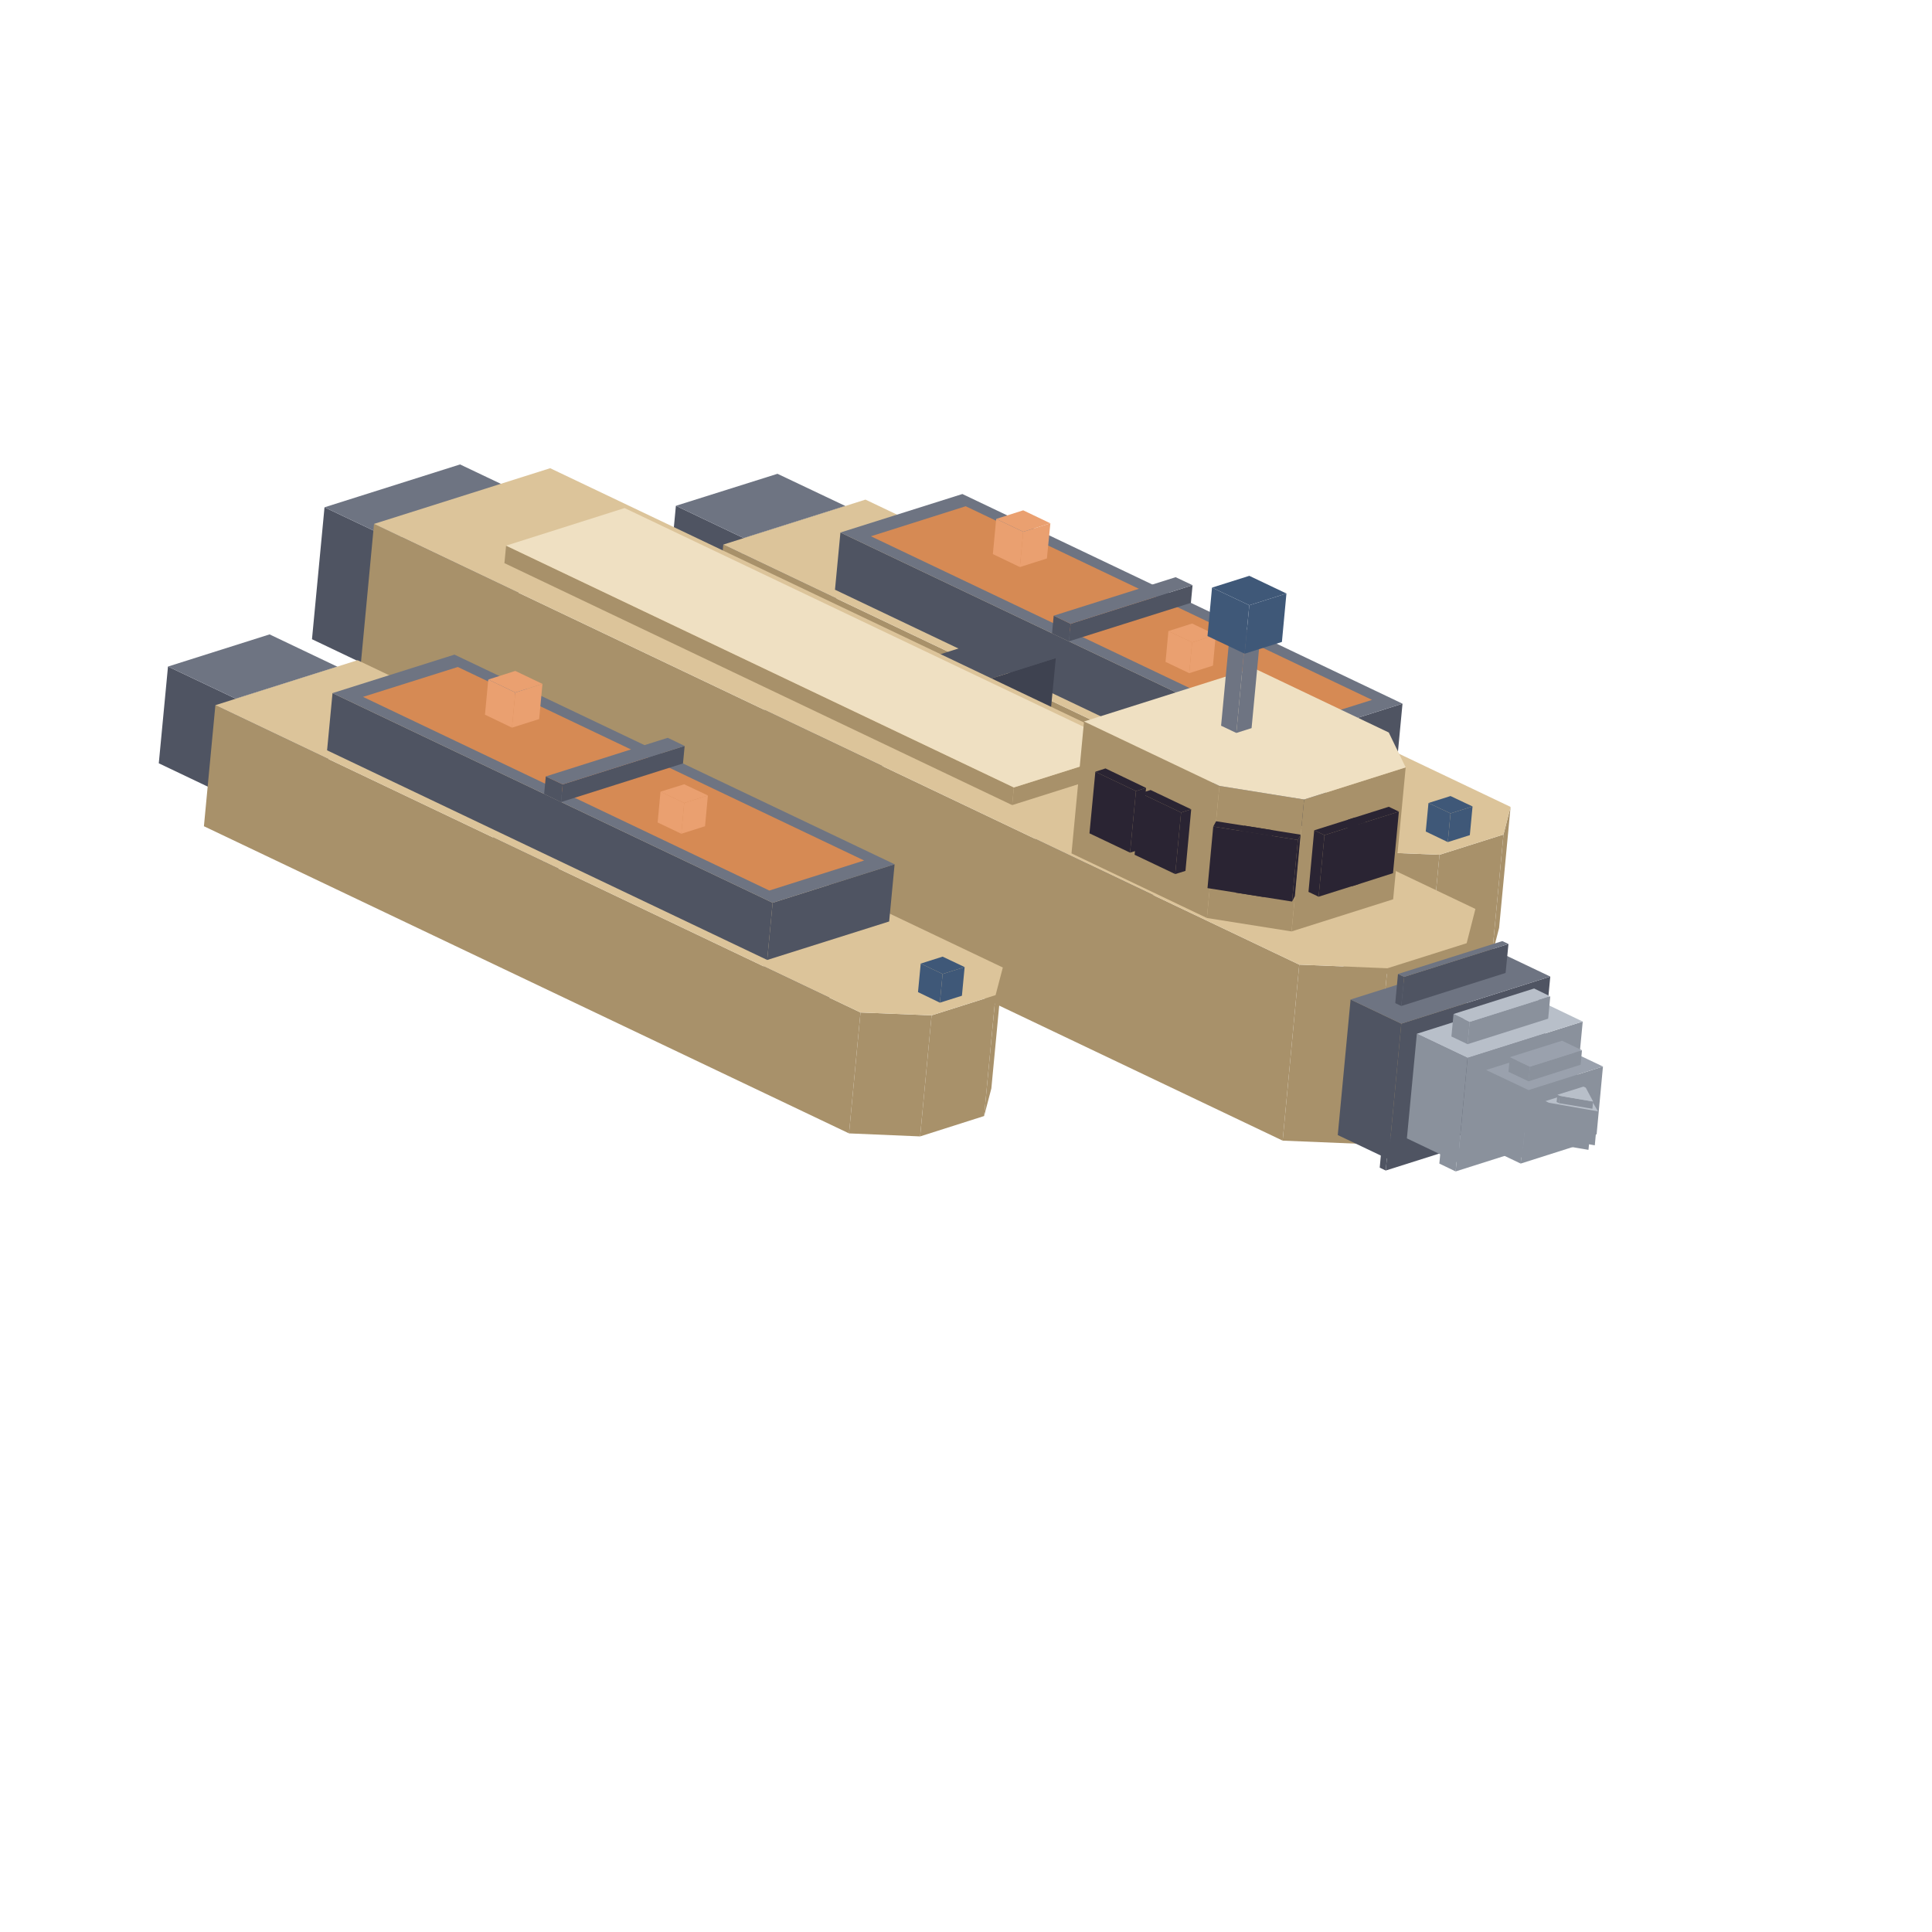
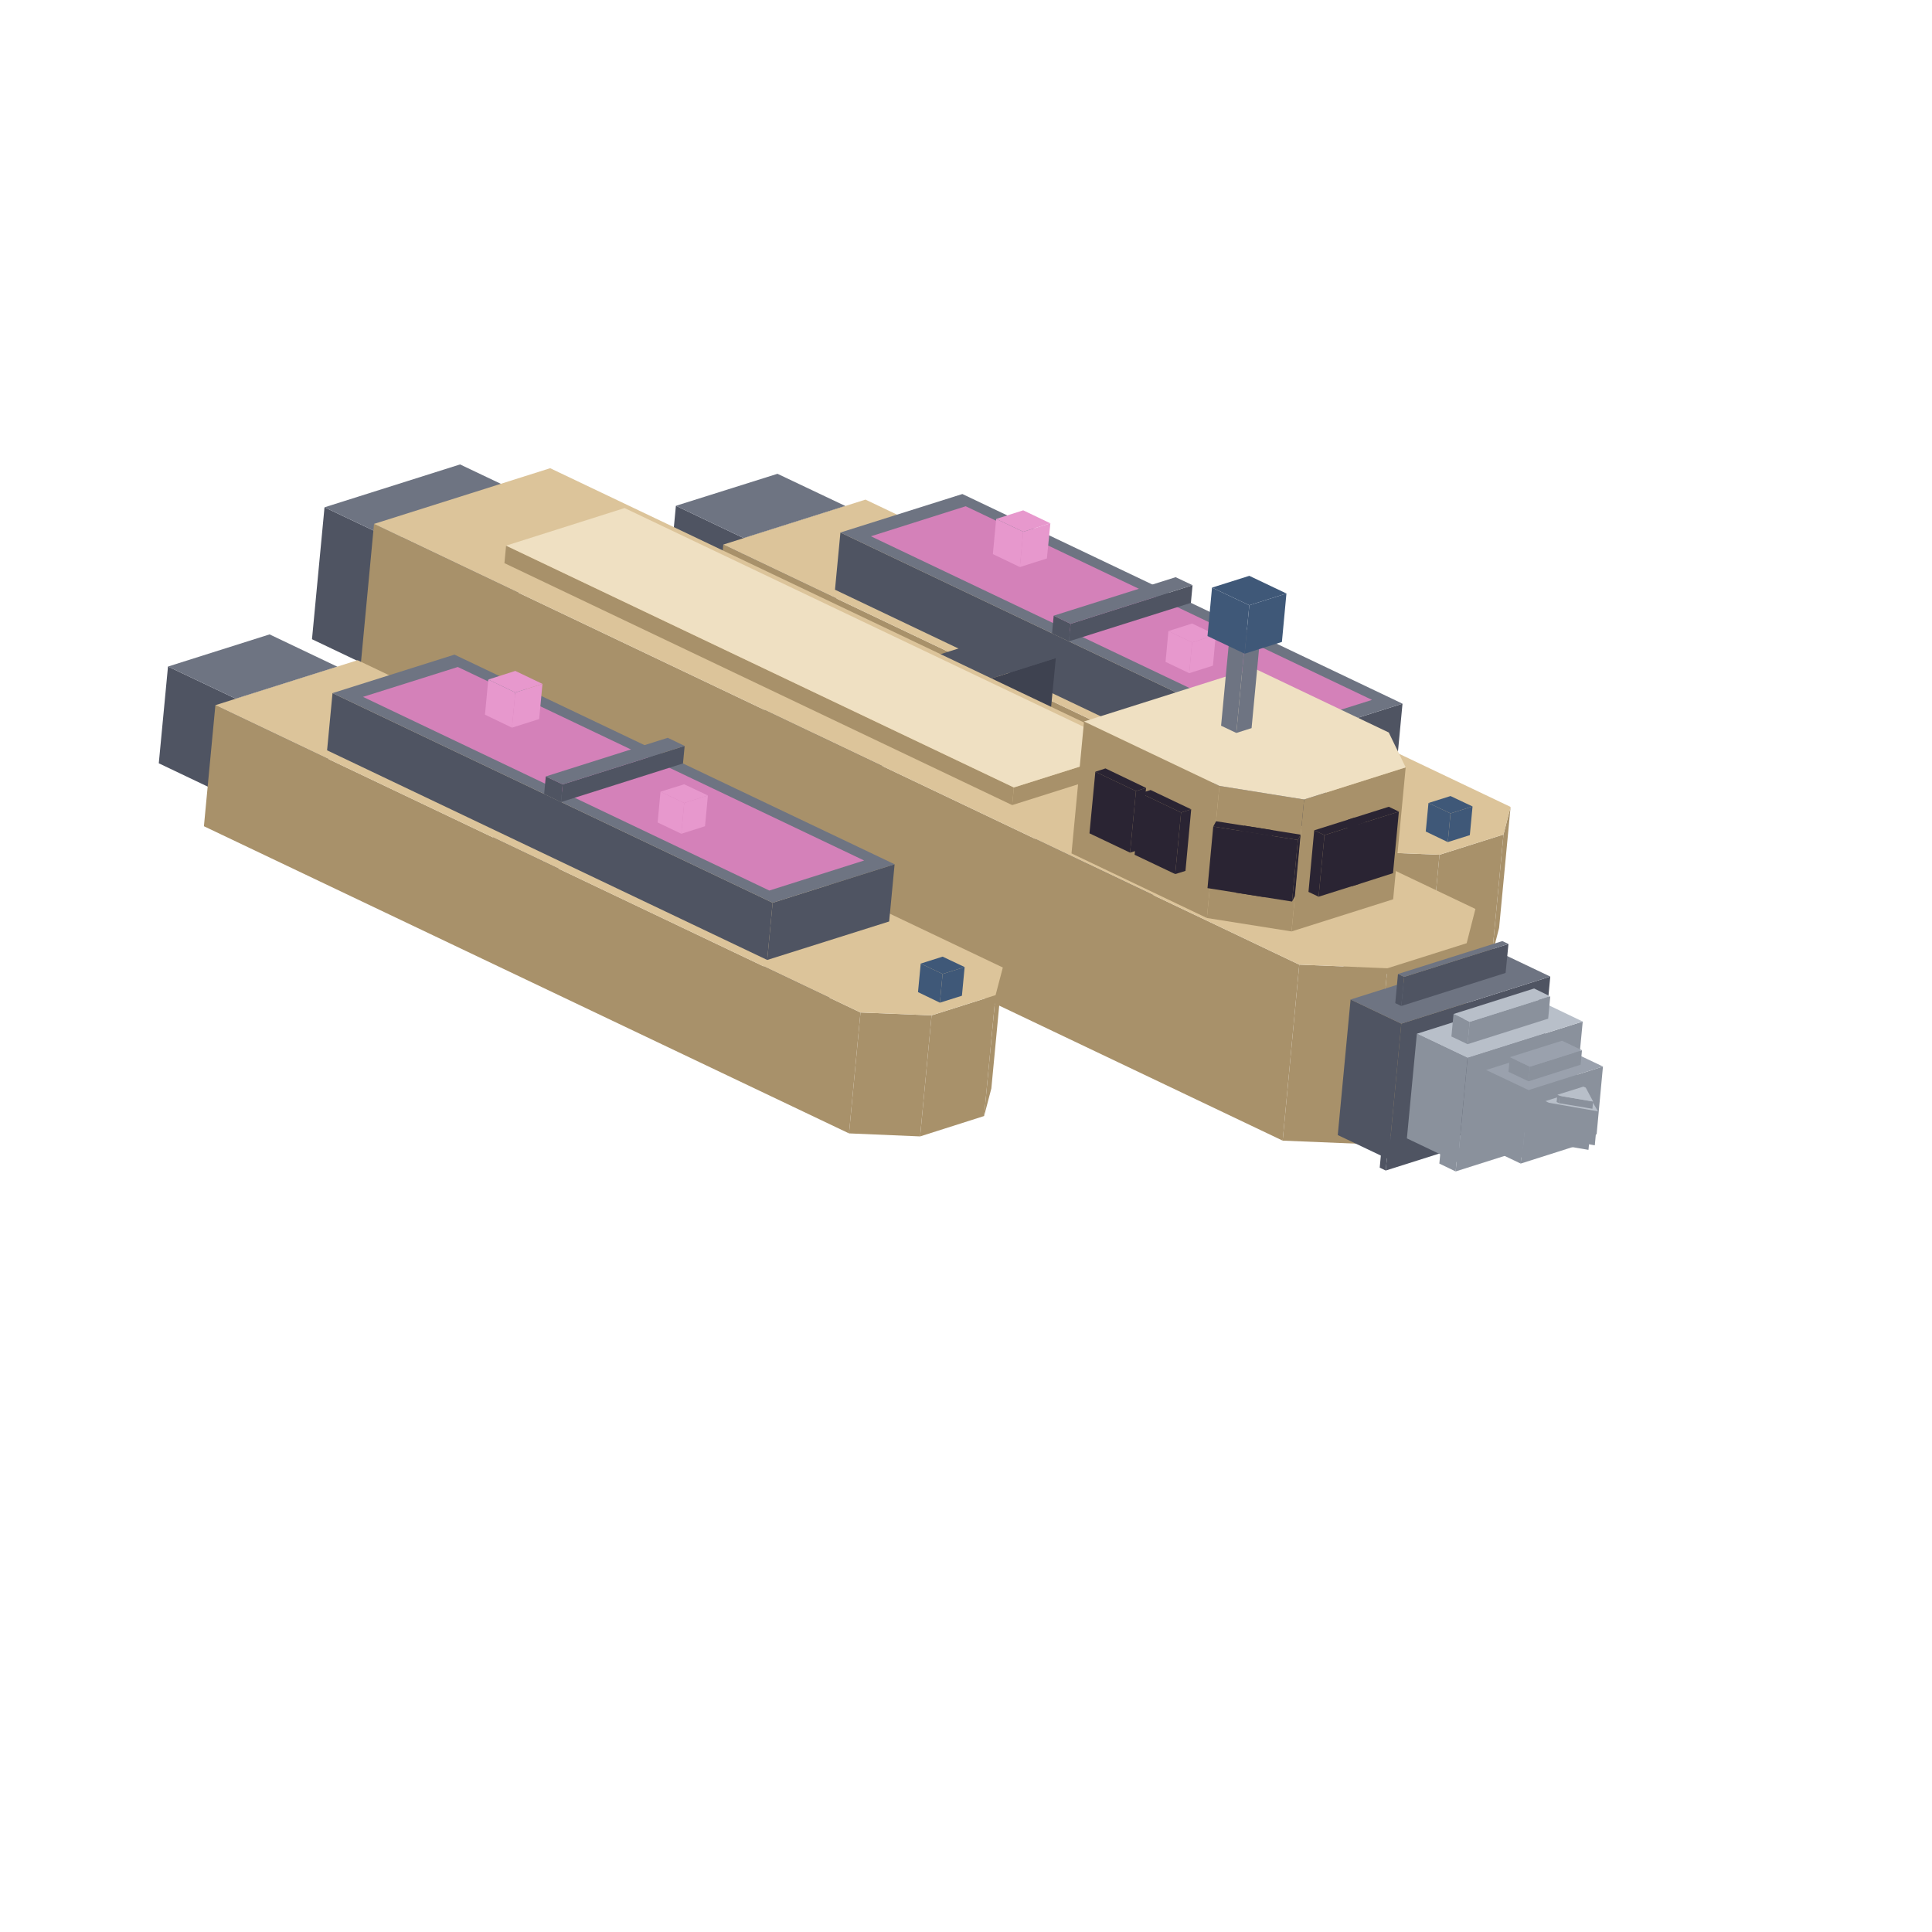
<svg xmlns="http://www.w3.org/2000/svg" width="56" height="56" viewBox="0 0 128 128">
  <polygon fill="#4f5462" points="49.27,35.65 56.00,33.52 55.39,39.94 48.66,42.06" />
  <polygon fill="#4f5462" points="44.78,33.51 49.27,35.65 48.66,42.06 44.17,39.93" />
  <polygon fill="#6e7482" points="51.51,31.39 56.00,33.52 49.27,35.65 44.78,33.51" />
  <polygon fill="#4f5462" points="25.99,35.74 34.96,32.90 34.13,41.65 25.16,44.49" />
  <polygon fill="#4f5462" points="21.50,33.61 25.99,35.74 25.16,44.49 20.67,42.35" />
  <polygon fill="#6e7482" points="30.48,30.77 34.96,32.90 25.99,35.74 21.50,33.61" />
  <polygon fill="#a8916a" points="99.61,55.29 100.08,53.46 99.32,61.47 98.85,63.30" />
  <polygon fill="#a8916a" points="95.37,56.63 99.61,55.29 98.85,63.30 94.61,64.64" />
  <polygon fill="#a8916a" points="90.66,56.44 95.37,56.63 94.61,64.64 89.90,64.45" />
  <polygon fill="#a8916a" points="47.92,36.08 90.66,56.44 89.90,64.45 47.16,44.09" />
  <polygon fill="#dcc49a" points="100.08,53.46 99.61,55.29 95.37,56.63 90.66,56.44 47.92,36.08 57.34,33.10" />
  <polygon fill="#4f5462" points="84.84,49.17 92.92,46.62 92.56,50.41 84.48,52.96" />
  <polygon fill="#4f5462" points="55.68,35.28 84.84,49.17 84.48,52.96 55.32,39.07" />
  <polygon fill="#6e7482" points="63.76,32.73 92.92,46.62 84.84,49.17 55.68,35.28" />
-   <polygon fill="#d68a54" points="63.98,33.54 90.90,46.37 84.62,48.35 57.70,35.53" />
+   <polygon fill="#d481b9" points="63.98,33.54 90.90,46.37 84.62,48.35 57.70,35.53" />
  <polygon fill="#4f5462" points="70.93,41.33 79.01,38.77 78.90,39.94 70.82,42.49" />
  <polygon fill="#4f5462" points="69.81,40.79 70.93,41.33 70.82,42.49 69.70,41.96" />
  <polygon fill="#6e7482" points="77.89,38.24 79.01,38.77 70.93,41.33 69.81,40.79" />
-   <polygon fill="#eaa070" points="67.79,35.23 69.59,34.67 69.36,37.00 67.57,37.57" />
-   <polygon fill="#eaa070" points="66.00,34.38 67.79,35.23 67.57,37.57 65.78,36.71" />
-   <polygon fill="#eaa070" points="69.59,34.67 67.79,35.23 66.00,34.38 67.79,33.81" />
-   <polygon fill="#eaa070" points="78.98,42.56 80.55,42.06 80.36,44.10 78.79,44.60" />
-   <polygon fill="#eaa070" points="77.41,41.81 78.98,42.56 78.79,44.60 77.22,43.85" />
-   <polygon fill="#eaa070" points="80.55,42.06 78.98,42.56 77.41,41.81 78.98,41.31" />
+   <polygon fill="#e798cd" points="67.79,35.23 69.59,34.67 69.36,37.00 67.57,37.57" />
+   <polygon fill="#e798cd" points="66.00,34.38 67.79,35.23 67.57,37.57 65.78,36.71" />
+   <polygon fill="#e798cd" points="69.59,34.67 67.79,35.23 66.00,34.38 67.79,33.81" />
+   <polygon fill="#e798cd" points="78.98,42.56 80.55,42.06 80.36,44.10 78.79,44.60" />
+   <polygon fill="#e798cd" points="77.41,41.81 78.98,42.56 78.79,44.60 77.22,43.85" />
+   <polygon fill="#e798cd" points="80.55,42.06 78.98,42.56 77.41,41.81 78.98,41.31" />
  <polygon fill="#3f5878" points="96.10,53.89 97.56,53.43 97.38,55.33 95.92,55.79" />
  <polygon fill="#3f5878" points="94.64,53.20 96.10,53.89 95.92,55.79 94.46,55.09" />
  <polygon fill="#3f5878" points="97.56,53.43 96.10,53.89 94.64,53.20 96.10,52.74" />
  <polygon fill="#4f5462" points="15.62,46.29 22.35,44.17 21.74,50.58 15.01,52.71" />
  <polygon fill="#4f5462" points="11.13,44.16 15.62,46.29 15.01,52.71 10.52,50.57" />
  <polygon fill="#6e7482" points="17.86,42.03 22.35,44.17 15.62,46.29 11.13,44.16" />
  <polygon fill="#3e4250" points="36.30,54.24 69.95,43.60 69.60,47.24 35.95,57.88" />
  <polygon fill="#3e4250" points="32.93,52.64 36.30,54.24 35.95,57.88 32.59,56.28" />
  <polygon fill="#4f5462" points="66.58,41.99 69.95,43.60 36.30,54.24 32.93,52.64" />
  <polygon fill="#3e4250" points="54.24,62.79 87.89,52.14 87.55,55.79 53.90,66.43" />
  <polygon fill="#3e4250" points="50.88,61.18 54.24,62.79 53.90,66.43 50.53,64.83" />
  <polygon fill="#4f5462" points="84.53,50.54 87.89,52.14 54.24,62.79 50.88,61.18" />
  <polygon fill="#a8916a" points="97.17,62.49 97.75,60.22 96.64,71.88 96.06,74.15" />
  <polygon fill="#a8916a" points="91.92,64.15 97.17,62.49 96.06,74.15 90.81,75.81" />
  <polygon fill="#a8916a" points="86.08,63.91 91.92,64.15 90.81,75.81 84.98,75.57" />
  <polygon fill="#a8916a" points="24.78,34.71 86.08,63.91 84.98,75.57 23.68,46.37" />
  <polygon fill="#dcc49a" points="97.75,60.22 97.17,62.49 91.92,64.15 86.08,63.91 24.78,34.71 36.45,31.02" />
  <polygon fill="#a8916a" points="65.96,65.93 66.44,64.10 65.68,72.11 65.20,73.94" />
  <polygon fill="#a8916a" points="61.72,67.27 65.96,65.93 65.20,73.94 60.96,75.29" />
  <polygon fill="#a8916a" points="57.01,67.08 61.72,67.27 60.96,75.29 56.25,75.09" />
  <polygon fill="#a8916a" points="14.27,46.72 57.01,67.08 56.25,75.09 13.51,54.74" />
  <polygon fill="#dcc49a" points="66.44,64.10 65.96,65.93 61.72,67.27 57.01,67.08 14.27,46.72 23.69,43.74" />
  <polygon fill="#4f5462" points="51.19,59.81 59.27,57.26 58.91,61.05 50.83,63.60" />
  <polygon fill="#4f5462" points="22.03,45.92 51.19,59.81 50.83,63.60 21.67,49.71" />
  <polygon fill="#6e7482" points="30.11,43.37 59.27,57.26 51.19,59.81 22.03,45.92" />
-   <polygon fill="#d68a54" points="30.33,44.19 57.25,57.01 50.97,59.00 24.05,46.17" />
+   <polygon fill="#d481b9" points="30.33,44.19 57.25,57.01 50.97,59.00 24.05,46.17" />
  <polygon fill="#4f5462" points="37.28,51.97 45.36,49.42 45.25,50.58 37.17,53.14" />
  <polygon fill="#4f5462" points="36.16,51.44 37.28,51.97 37.17,53.14 36.05,52.60" />
  <polygon fill="#6e7482" points="44.24,48.88 45.36,49.42 37.28,51.97 36.16,51.44" />
-   <polygon fill="#eaa070" points="34.14,45.88 35.94,45.31 35.72,47.64 33.92,48.21" />
-   <polygon fill="#eaa070" points="32.35,45.02 34.14,45.88 33.92,48.21 32.13,47.35" />
-   <polygon fill="#eaa070" points="35.94,45.31 34.14,45.88 32.35,45.02 34.14,44.45" />
-   <polygon fill="#eaa070" points="45.33,53.20 46.90,52.70 46.71,54.74 45.14,55.24" />
-   <polygon fill="#eaa070" points="43.76,52.45 45.33,53.20 45.14,55.24 43.57,54.49" />
-   <polygon fill="#eaa070" points="46.90,52.70 45.33,53.20 43.76,52.45 45.33,51.96" />
+   <polygon fill="#e798cd" points="34.14,45.88 35.94,45.31 35.72,47.64 33.92,48.21" />
+   <polygon fill="#e798cd" points="32.35,45.02 34.14,45.88 33.92,48.21 32.13,47.35" />
+   <polygon fill="#e798cd" points="35.94,45.31 34.14,45.88 32.35,45.02 34.14,44.45" />
+   <polygon fill="#e798cd" points="45.33,53.20 46.90,52.70 46.71,54.74 45.14,55.24" />
+   <polygon fill="#e798cd" points="43.76,52.45 45.33,53.20 45.14,55.24 43.57,54.49" />
+   <polygon fill="#e798cd" points="46.90,52.70 45.33,53.20 43.76,52.45 45.33,51.96" />
  <polygon fill="#3f5878" points="62.45,64.53 63.91,64.07 63.73,65.97 62.27,66.43" />
  <polygon fill="#3f5878" points="61.00,63.84 62.45,64.53 62.27,66.43 60.82,65.73" />
  <polygon fill="#3f5878" points="63.91,64.07 62.45,64.53 61.00,63.84 62.45,63.38" />
  <polygon fill="#4f5462" points="91.99,75.62 98.90,73.44 98.72,75.36 91.81,77.55" />
  <polygon fill="#4f5462" points="91.59,75.43 91.99,75.62 91.81,77.55 91.41,77.36" />
  <polygon fill="#6e7482" points="98.90,73.44 91.99,75.62 91.59,75.43 98.50,73.25" />
  <polygon fill="#4f5462" points="92.84,67.82 102.71,64.70 101.86,73.68 91.99,76.80" />
  <polygon fill="#4f5462" points="89.48,66.22 92.84,67.82 91.99,76.80 88.63,75.20" />
  <polygon fill="#6e7482" points="102.71,64.70 92.84,67.82 89.48,66.22 99.35,63.10" />
  <polygon fill="#4f5462" points="93.03,64.72 99.94,62.54 99.75,64.46 92.84,66.65" />
  <polygon fill="#4f5462" points="92.62,64.53 93.03,64.72 92.84,66.65 92.44,66.46" />
  <polygon fill="#6e7482" points="99.94,62.54 93.03,64.72 92.62,64.53 99.53,62.35" />
  <polygon fill="#8a919c" points="96.58,76.12 101.91,74.43 101.77,75.92 96.44,77.61" />
  <polygon fill="#8a919c" points="95.50,75.61 96.58,76.12 96.44,77.61 95.36,77.09" />
  <polygon fill="#b8bfc9" points="101.91,74.43 96.58,76.12 95.50,75.61 100.84,73.92" />
  <polygon fill="#8a919c" points="97.23,70.09 104.86,67.68 104.20,74.61 96.58,77.03" />
  <polygon fill="#8a919c" points="93.87,68.49 97.23,70.09 96.58,77.03 93.21,75.42" />
  <polygon fill="#b8bfc9" points="104.86,67.68 97.23,70.09 93.87,68.49 101.50,66.07" />
  <polygon fill="#8a919c" points="97.37,67.70 102.71,66.01 102.57,67.49 97.23,69.18" />
  <polygon fill="#8a919c" points="96.30,67.18 97.37,67.70 97.23,69.18 96.16,68.67" />
  <polygon fill="#b8bfc9" points="102.71,66.01 97.37,67.70 96.30,67.18 101.64,65.49" />
  <polygon fill="#8a919c" points="100.84,76.12 104.30,75.03 104.21,75.99 100.75,77.09" />
  <polygon fill="#8a919c" points="99.52,75.49 100.84,76.12 100.75,77.09 99.43,76.46" />
  <polygon fill="#9aa1ad" points="104.30,75.03 100.84,76.12 99.52,75.49 102.97,74.40" />
  <polygon fill="#8a919c" points="101.27,72.22 106.20,70.66 105.78,75.15 100.84,76.71" />
  <polygon fill="#8a919c" points="98.46,70.89 101.27,72.22 100.84,76.71 98.04,75.38" />
  <polygon fill="#9aa1ad" points="106.20,70.66 101.27,72.22 98.46,70.89 103.40,69.33" />
  <polygon fill="#8a919c" points="101.36,70.67 104.81,69.58 104.72,70.54 101.27,71.64" />
  <polygon fill="#8a919c" points="100.03,70.04 101.36,70.67 101.27,71.64 99.94,71.01" />
  <polygon fill="#9aa1ad" points="104.81,69.58 101.36,70.67 100.03,70.04 103.49,68.95" />
  <polygon fill="#8a919c" points="103.07,75.33 105.29,75.70 105.24,76.18 103.03,75.81" />
  <polygon fill="#8a919c" points="102.92,75.26 103.07,75.33 103.03,75.81 102.88,75.74" />
  <polygon fill="#b8bfc9" points="104.80,74.78 105.29,75.70 103.07,75.33 102.92,75.26 104.65,74.71" />
  <polygon fill="#8a919c" points="102.62,73.06 105.87,73.63 105.66,75.88 102.41,75.31" />
  <polygon fill="#8a919c" points="102.39,72.95 102.62,73.06 102.41,75.31 102.18,75.20" />
  <polygon fill="#b8bfc9" points="105.09,72.28 105.87,73.63 102.62,73.06 102.39,72.95 104.86,72.17" />
  <polygon fill="#8a919c" points="103.33,72.60 105.55,72.98 105.50,73.46 103.29,73.09" />
  <polygon fill="#8a919c" points="103.18,72.53 103.33,72.60 103.29,73.09 103.13,73.01" />
  <polygon fill="#b8bfc9" points="105.06,72.06 105.55,72.98 103.33,72.60 103.18,72.53 104.91,71.99" />
  <polygon fill="#a8916a" points="67.17,52.17 75.02,49.69 74.91,50.86 67.06,53.34" />
  <polygon fill="#a8916a" points="33.53,36.15 67.17,52.17 67.06,53.34 33.42,37.31" />
  <polygon fill="#efe0c2" points="41.38,33.66 75.02,49.69 67.17,52.17 33.53,36.15" />
  <polygon fill="#a8916a" points="86.40,52.97 93.13,50.84 92.30,59.58 85.57,61.71" />
  <polygon fill="#a8916a" points="80.79,52.07 86.40,52.97 85.57,61.71 79.96,60.82" />
  <polygon fill="#a8916a" points="71.82,47.80 80.79,52.07 79.96,60.82 70.99,56.54" />
  <polygon fill="#efe0c2" points="83.03,44.25 92.01,48.53 93.13,50.84 86.40,52.97 80.79,52.07 71.82,47.80" />
  <polygon fill="#2a2433" points="89.99,54.62 92.68,53.77 92.29,57.85 89.60,58.71" />
  <polygon fill="#2a2433" points="89.32,54.30 89.99,54.62 89.60,58.71 88.93,58.38" />
  <polygon fill="#2a2433" points="92.68,53.77 89.99,54.62 89.32,54.30 92.01,53.45" />
  <polygon fill="#2a2433" points="87.75,55.33 90.44,54.48 90.05,58.56 87.36,59.41" />
  <polygon fill="#2a2433" points="87.07,55.01 87.75,55.33 87.36,59.41 86.69,59.09" />
  <polygon fill="#2a2433" points="90.44,54.48 87.75,55.33 87.07,55.01 89.77,54.16" />
  <polygon fill="#2a2433" points="82.25,55.06 85.99,55.65 85.60,59.73 81.87,59.14" />
  <polygon fill="#2a2433" points="85.99,55.65 86.17,55.30 85.79,59.38 85.60,59.73" />
  <polygon fill="#2a2433" points="85.99,55.65 82.25,55.06 82.44,54.70 86.17,55.30" />
  <polygon fill="#2a2433" points="80.38,54.76 84.12,55.35 83.73,59.43 80.00,58.84" />
  <polygon fill="#2a2433" points="84.12,55.35 84.30,55.00 83.92,59.08 83.73,59.43" />
  <polygon fill="#2a2433" points="84.12,55.35 80.38,54.76 80.57,54.41 84.30,55.00" />
  <polygon fill="#2a2433" points="75.56,52.55 78.25,53.83 77.86,57.91 75.17,56.63" />
  <polygon fill="#2a2433" points="78.25,53.83 78.92,53.62 78.54,57.70 77.86,57.91" />
  <polygon fill="#2a2433" points="78.25,53.83 75.56,52.55 76.23,52.34 78.92,53.62" />
  <polygon fill="#2a2433" points="72.57,51.13 75.26,52.41 74.87,56.49 72.18,55.21" />
  <polygon fill="#2a2433" points="75.26,52.41 75.93,52.20 75.55,56.28 74.87,56.49" />
  <polygon fill="#2a2433" points="75.26,52.41 72.57,51.13 73.24,50.91 75.93,52.20" />
  <polygon fill="#6e7482" points="82.46,42.73 83.47,42.41 82.92,48.24 81.91,48.56" />
  <polygon fill="#6e7482" points="81.45,42.25 82.46,42.73 81.91,48.56 80.90,48.08" />
  <polygon fill="#6e7482" points="82.46,41.93 83.47,42.41 82.46,42.73 81.45,42.25" />
  <polygon fill="#3f5878" points="82.77,40.10 85.23,39.32 84.93,42.53 82.46,43.31" />
  <polygon fill="#3f5878" points="80.30,38.93 82.77,40.10 82.46,43.31 80.00,42.14" />
  <polygon fill="#3f5878" points="85.23,39.32 82.77,40.10 80.30,38.93 82.77,38.15" />
</svg>
